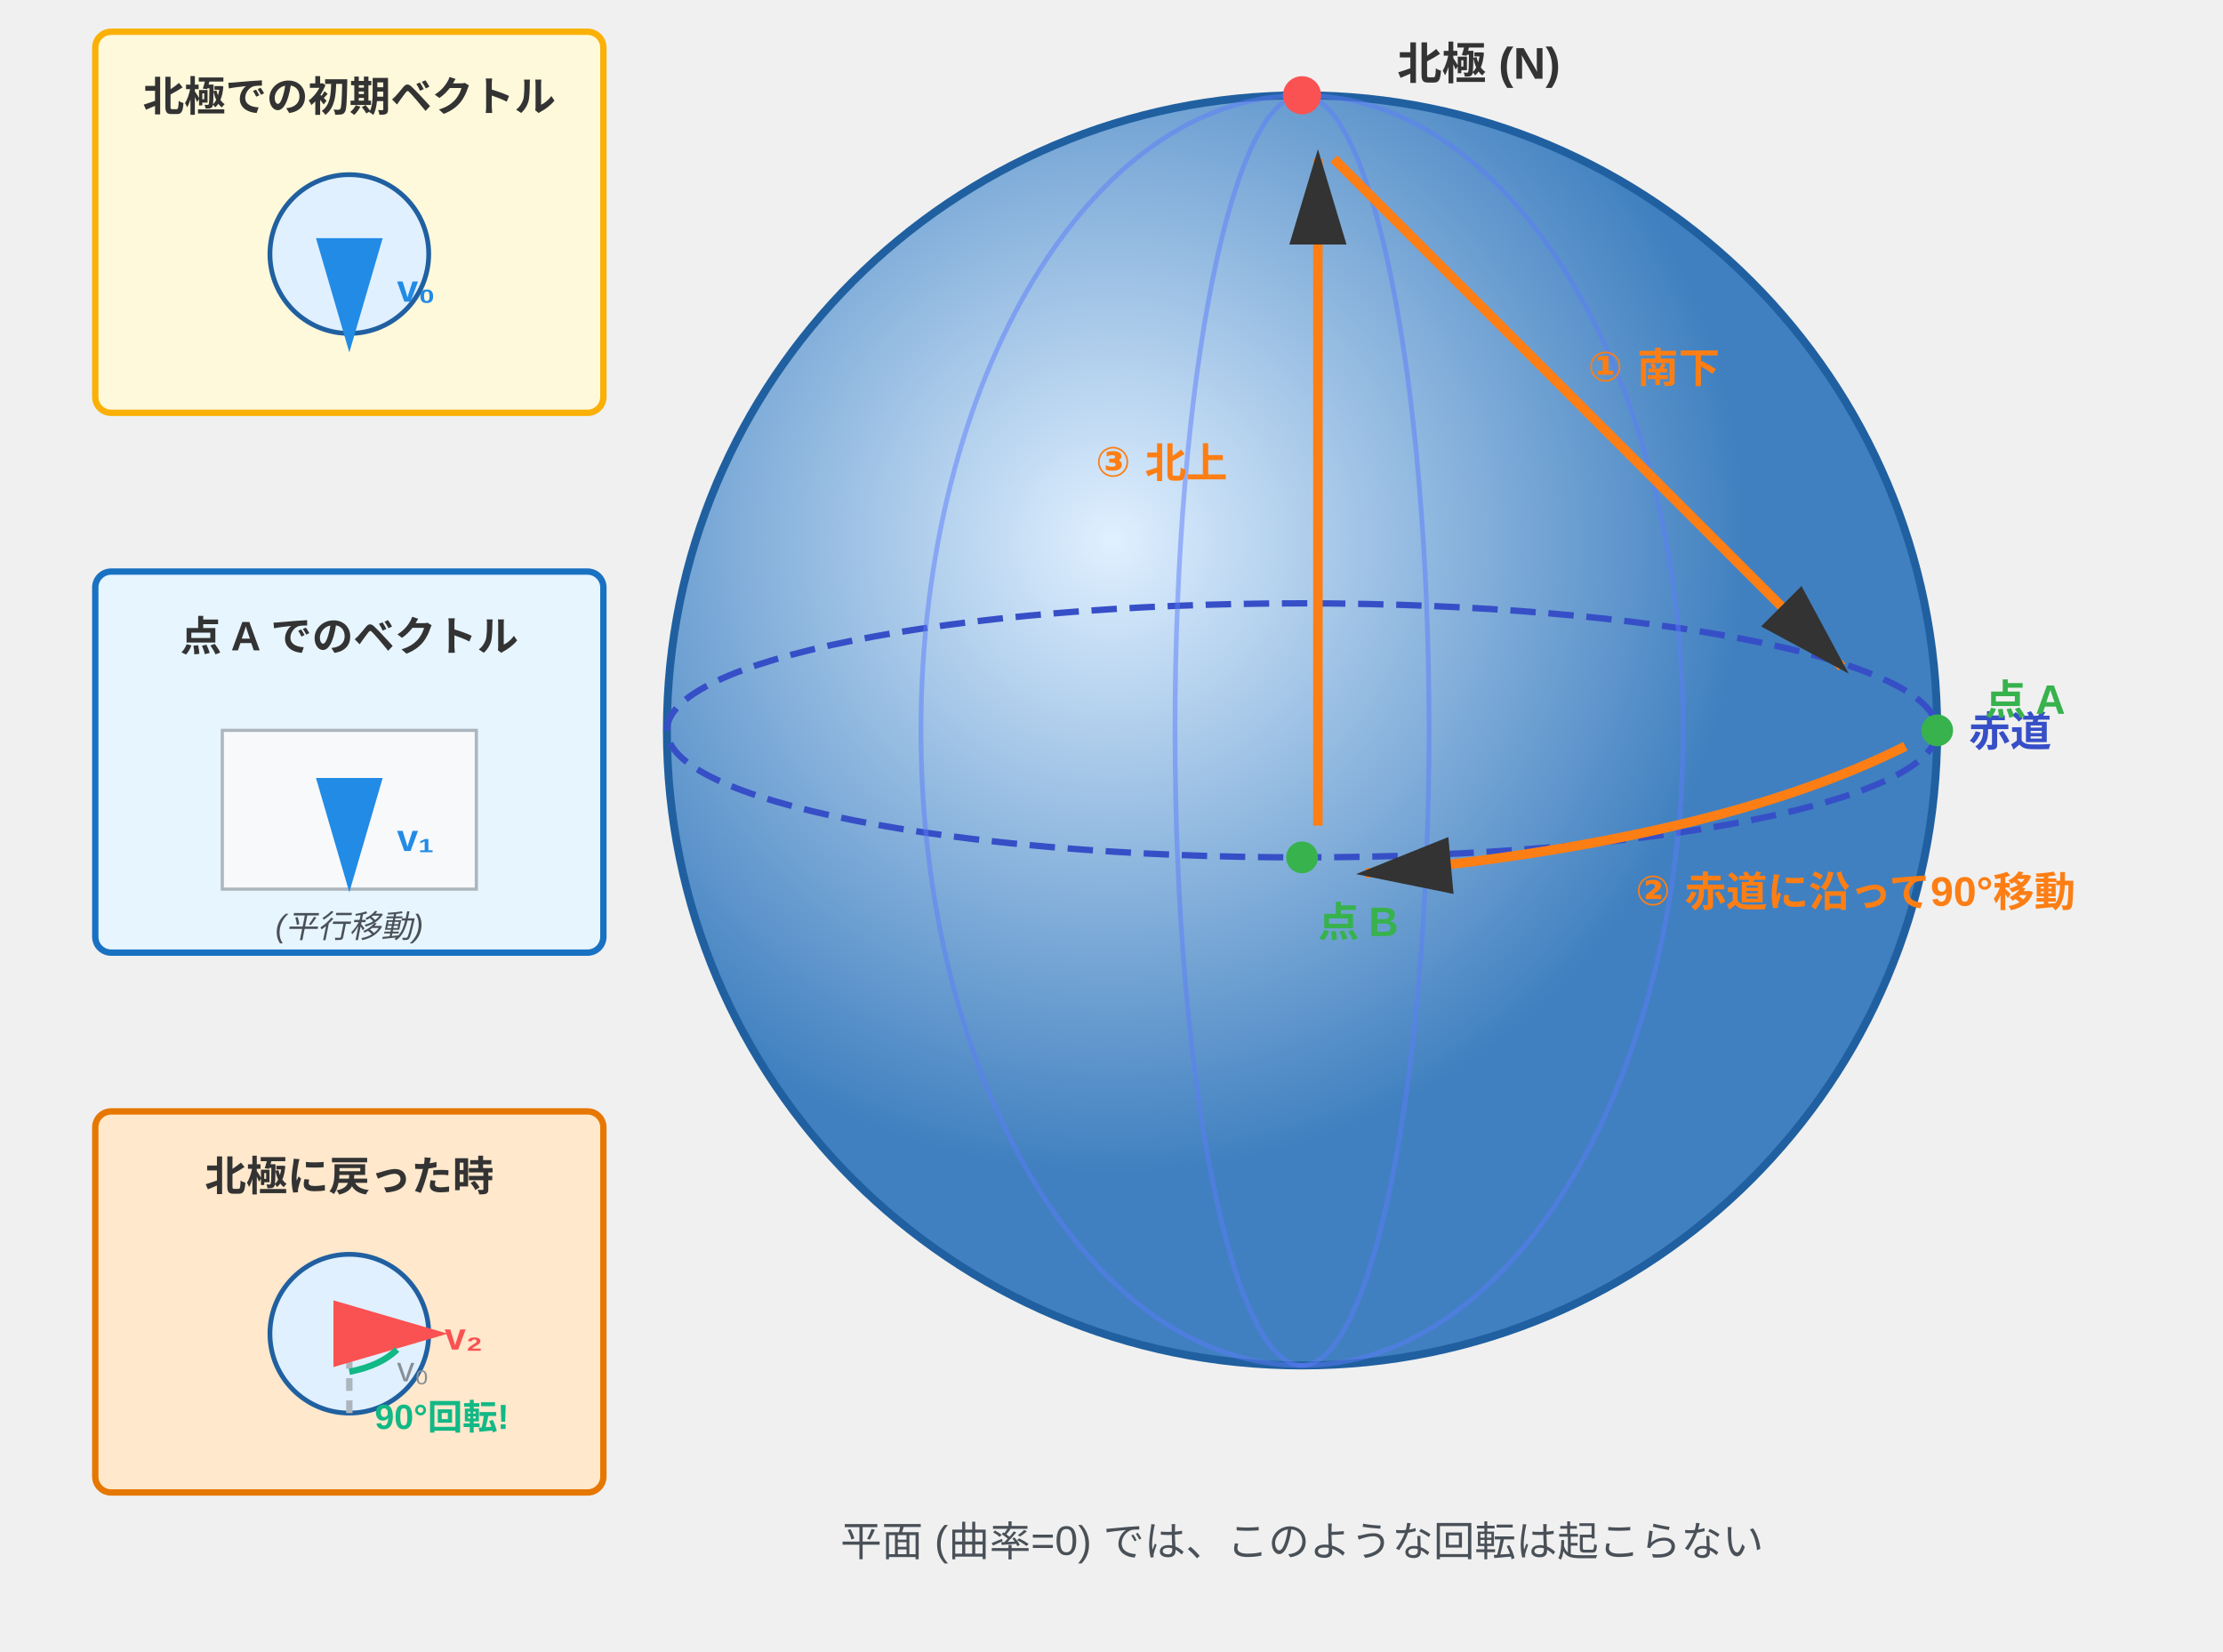
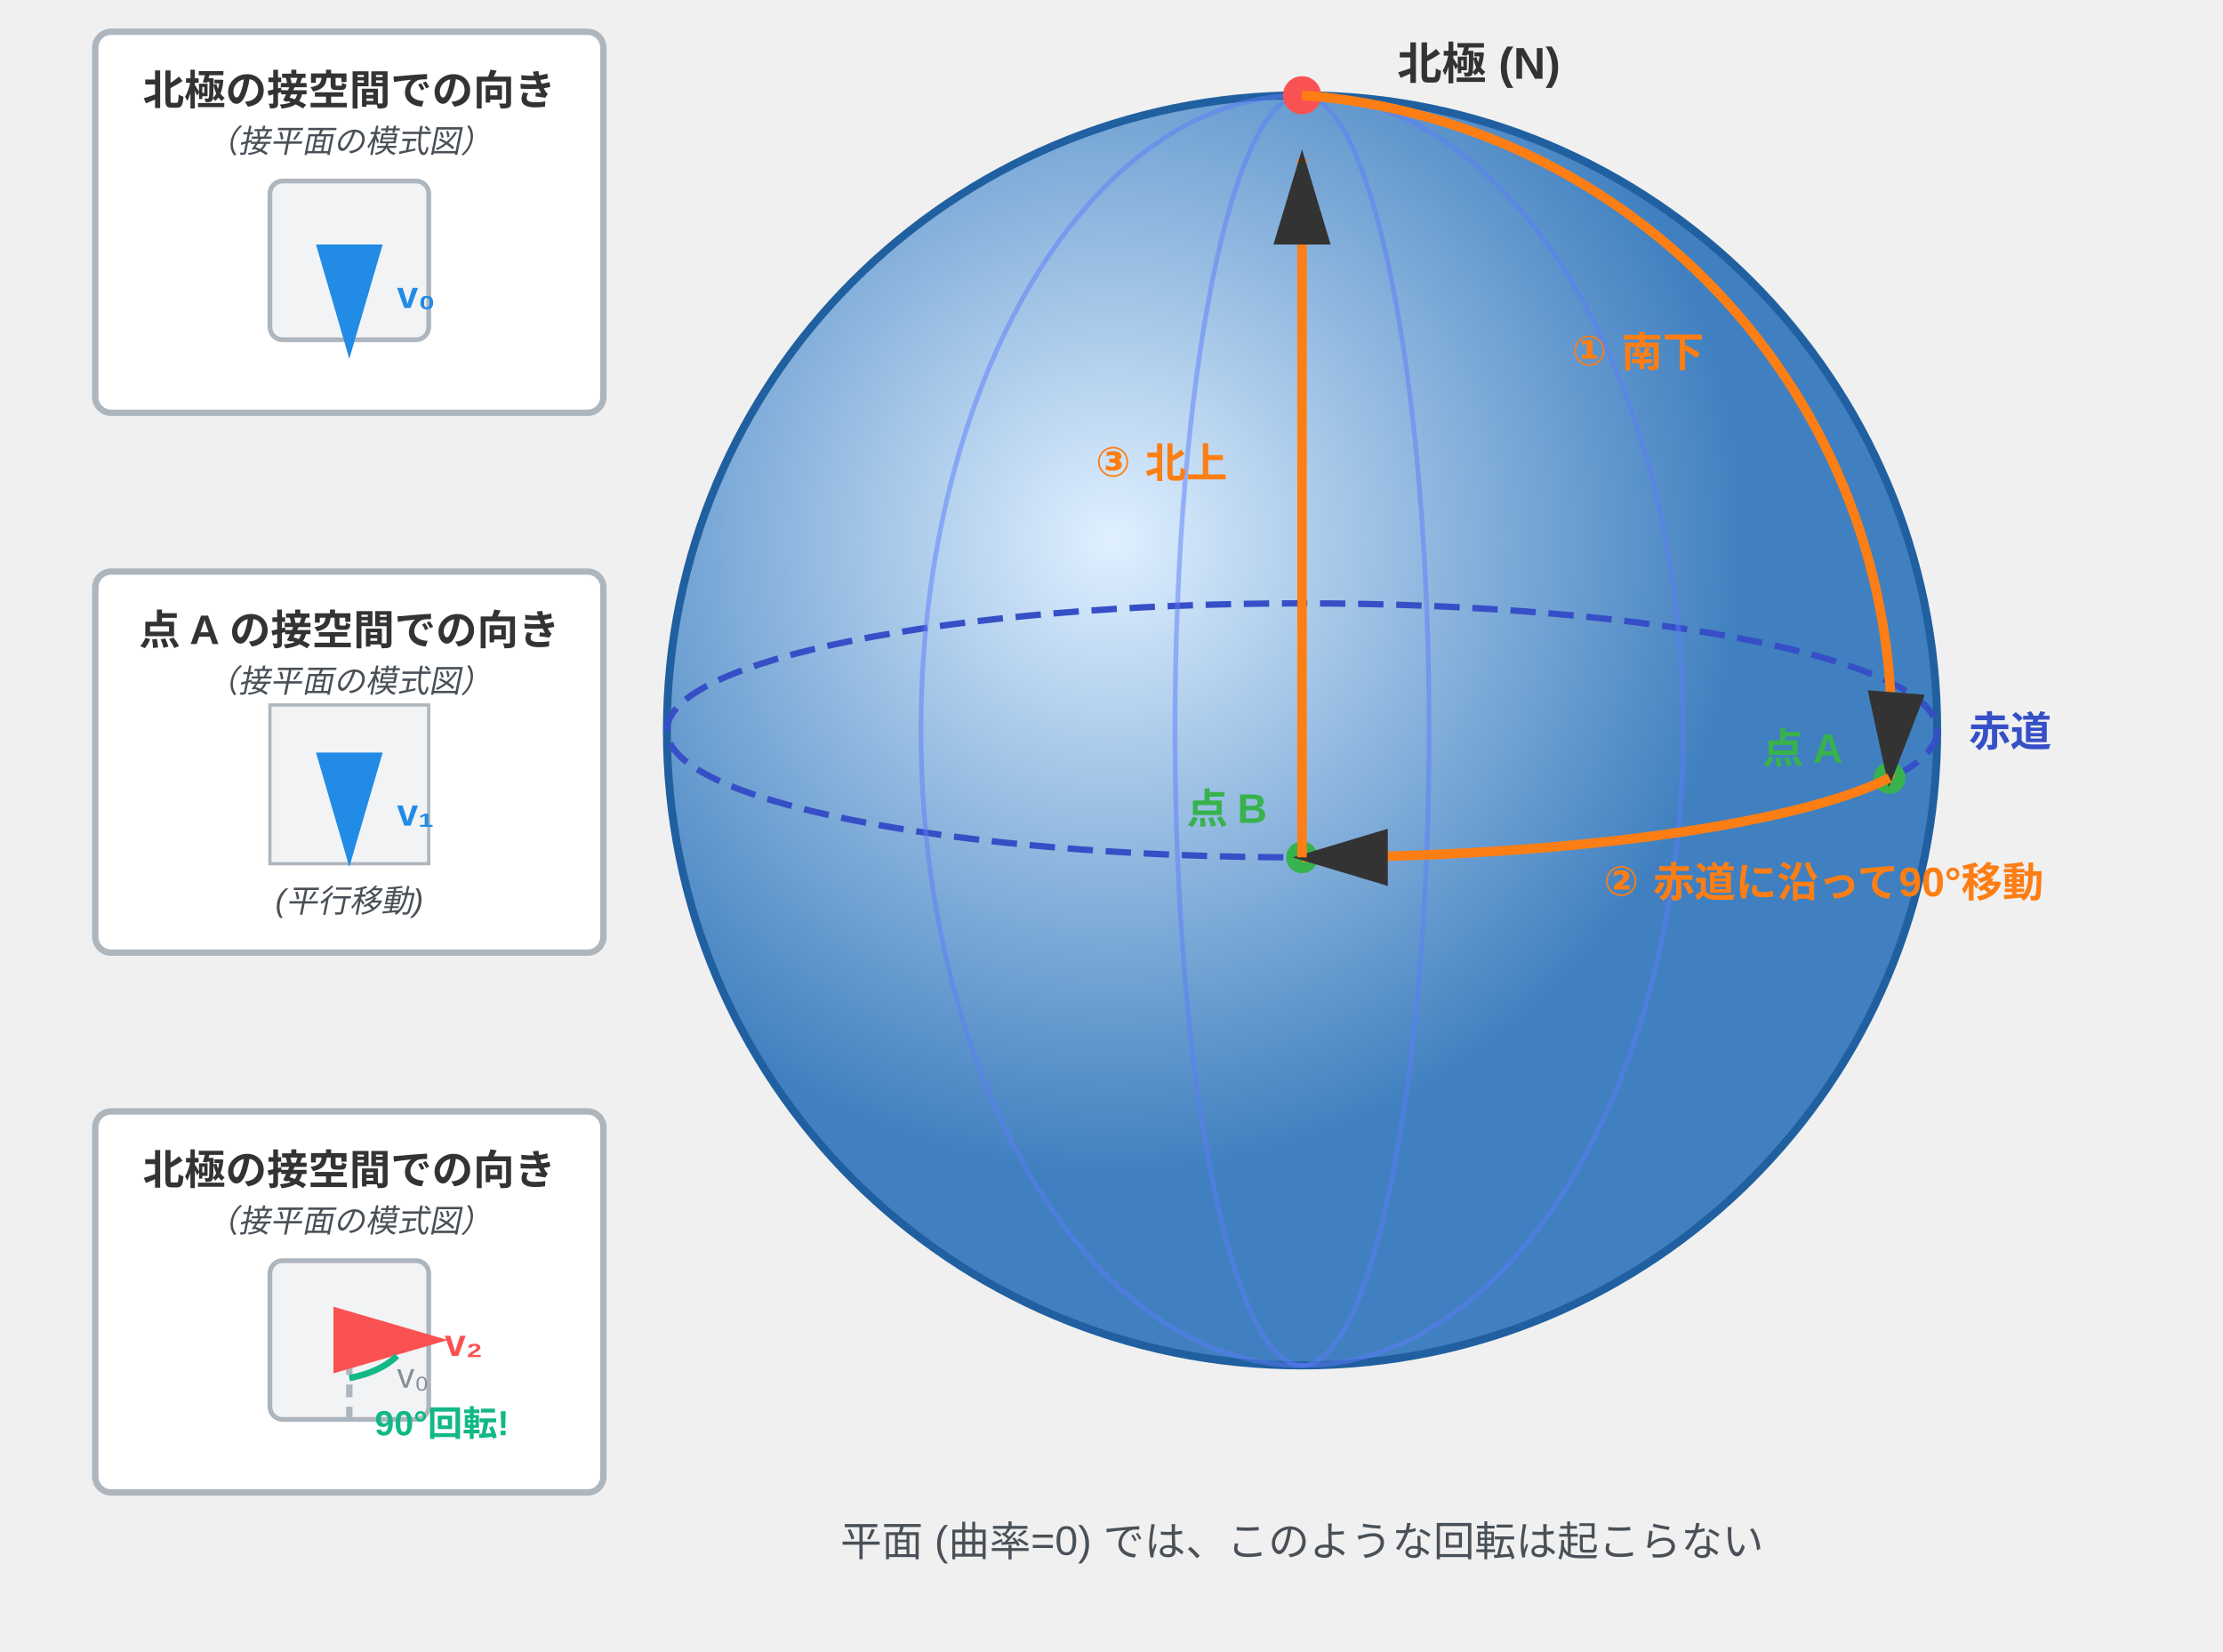
- <svg xmlns="http://www.w3.org/2000/svg" viewBox="40 90 700 520">
-   <defs>
+ <svg xmlns="http://www.w3.org/2000/svg" viewBox="40 90 700 520" version="1.1" id="svg24">
+   <defs id="defs4">
    <marker id="arrowhead4" markerWidth="10" markerHeight="10" refX="9" refY="3" orient="auto">
-       <polygon points="0 0, 10 3, 0 6" fill="#333" />
+       <polygon points="0 0, 10 3, 0 6" fill="#333" id="polygon1" />
    </marker>
    <marker id="arrowhead-red2" markerWidth="12" markerHeight="12" refX="10" refY="3.5" orient="auto">
-       <polygon points="0 0, 12 3.5, 0 7" fill="#fa5252" />
+       <polygon points="0 0, 12 3.5, 0 7" fill="#fa5252" id="polygon2" />
    </marker>
    <marker id="arrowhead-blue2" markerWidth="12" markerHeight="12" refX="10" refY="3.5" orient="auto">
-       <polygon points="0 0, 12 3.5, 0 7" fill="#228be6" />
+       <polygon points="0 0, 12 3.5, 0 7" fill="#228be6" id="polygon3" />
    </marker>
    <radialGradient id="sphereGrad3" cx="35%" cy="35%">
-       <stop offset="0%" style="stop-color:#e0f0ff;stop-opacity:1" />
-       <stop offset="100%" style="stop-color:#4080c0;stop-opacity:1" />
+       <stop offset="0%" style="stop-color:#e0f0ff;stop-opacity:1" id="stop3" />
+       <stop offset="100%" style="stop-color:#4080c0;stop-opacity:1" id="stop4" />
    </radialGradient>
  </defs>
  <g id="main-sphere">
-     <circle cx="450" cy="320" r="200" fill="url(#sphereGrad3)" stroke="#2060a0" stroke-width="2.5" />
-     <ellipse cx="450" cy="320" rx="200" ry="40" fill="none" stroke="#364fc7" stroke-width="2" stroke-dasharray="8,4" />
-     <text x="660" y="325" font-family="Arial, sans-serif" font-size="13" fill="#364fc7" font-weight="bold">赤道</text>
-     <ellipse cx="450" cy="320" rx="40" ry="200" fill="none" stroke="#5c7cfa" stroke-width="1.5" opacity="0.5" />
-     <ellipse cx="450" cy="320" rx="120" ry="200" fill="none" stroke="#5c7cfa" stroke-width="1.5" opacity="0.5" />
-     <circle cx="450" cy="120" r="6" fill="#fa5252" />
-     <text x="480" y="115" font-family="Arial, sans-serif" font-size="14" fill="#333" font-weight="bold">北極 (N)</text>
-     <circle cx="650" cy="320" r="5" fill="#37b24d" />
-     <text x="665" y="315" font-family="Arial, sans-serif" font-size="13" fill="#37b24d" font-weight="bold">点 A</text>
-     <circle cx="450" cy="360" r="5" fill="#37b24d" />
-     <text x="455" y="385" font-family="Arial, sans-serif" font-size="13" fill="#37b24d" font-weight="bold">点 B</text>
-     <path d="M 460,140 Q 520,200 620,300" fill="none" stroke="#fd7e14" stroke-width="3" marker-end="url(#arrowhead4)" />
-     <text x="540" y="210" font-family="Arial, sans-serif" font-size="13" fill="#fd7e14" font-weight="bold">① 南下</text>
-     <path d="M 640,325 Q 580,355 470,365" fill="none" stroke="#fd7e14" stroke-width="3" marker-end="url(#arrowhead4)" />
-     <text x="555" y="375" font-family="Arial, sans-serif" font-size="13" fill="#fd7e14" font-weight="bold">② 赤道に沿って90°移動</text>
-     <path d="M 455,350 Q 455,250 455,140" fill="none" stroke="#fd7e14" stroke-width="3" marker-end="url(#arrowhead4)" />
-     <text x="385" y="240" font-family="Arial, sans-serif" font-size="13" fill="#fd7e14" font-weight="bold">③ 北上</text>
+     <circle cx="450" cy="320" r="200" fill="url(#sphereGrad3)" stroke="#2060a0" stroke-width="2.5" id="circle4" />
+     <ellipse cx="450" cy="320" rx="200" ry="40" fill="none" stroke="#364fc7" stroke-width="2" stroke-dasharray="8,4" id="ellipse4" />
+     <text x="660" y="325" font-family="Arial, sans-serif" font-size="13" fill="#364fc7" font-weight="bold" id="text4">赤道</text>
+     <ellipse cx="450" cy="320" rx="40" ry="200" fill="none" stroke="#5c7cfa" stroke-width="1.5" opacity="0.5" id="ellipse5" />
+     <ellipse cx="450" cy="320" rx="120" ry="200" fill="none" stroke="#5c7cfa" stroke-width="1.5" opacity="0.5" id="ellipse6" />
+     <circle cx="450" cy="120" r="6" fill="#fa5252" id="circle6" />
+     <text x="480" y="115" font-family="Arial, sans-serif" font-size="14" fill="#333" font-weight="bold" id="text6">北極 (N)</text>
+     <circle cx="635" cy="335" r="5" fill="#37b24d" id="circle7" />
+     <text x="594.926" y="330.366" font-family="Arial, sans-serif" font-size="13px" fill="#37b24d" font-weight="bold" id="text7">点 A</text>
+     <circle cx="450" cy="360" r="5" fill="#37b24d" id="circle8" />
+     <text x="413.649" y="349.321" font-family="Arial, sans-serif" font-size="13px" fill="#37b24d" font-weight="bold" id="text8">点 B</text>
+     <path d="M 450,120 A 200,200 0 0 1 635,335" fill="none" stroke="#fd7e14" stroke-width="3" marker-end="url(#arrowhead4)" id="path8" />
+     <text x="535" y="205" font-family="Arial, sans-serif" font-size="13" fill="#fd7e14" font-weight="bold" id="text9">① 南下</text>
+     <path d="M 635,335 A 200,40 0 0 1 450,360" fill="none" stroke="#fd7e14" stroke-width="3" marker-end="url(#arrowhead4)" id="path9" />
+     <text x="545" y="372" font-family="Arial, sans-serif" font-size="13" fill="#fd7e14" font-weight="bold" id="text10">② 赤道に沿って90°移動</text>
+     <path d="M 450,360 Q 450,250 450,140" fill="none" stroke="#fd7e14" stroke-width="3" marker-end="url(#arrowhead4)" id="path10" />
+     <text x="385" y="240" font-family="Arial, sans-serif" font-size="13" fill="#fd7e14" font-weight="bold" id="text11">③ 北上</text>
  </g>
  <g id="vector-start">
-     <rect x="70" y="100" width="160" height="120" fill="#fff9db" stroke="#fab005" stroke-width="2" rx="5" />
-     <text x="150" y="125" font-family="Arial, sans-serif" font-size="13" font-weight="bold" text-anchor="middle" fill="#333">北極での初期ベクトル</text>
-     <circle cx="150" cy="170" r="25" fill="#e0f0ff" stroke="#2060a0" stroke-width="1.5" />
-     <circle cx="150" cy="170" r="2" fill="#fa5252" />
-     <line x1="150" y1="170" x2="150" y2="195" stroke="#228be6" stroke-width="3" marker-end="url(#arrowhead-blue2)" />
-     <text x="165" y="185" font-family="Arial, sans-serif" font-size="12" fill="#228be6" font-weight="bold">v₀</text>
+     <rect x="70" y="100" width="160" height="120" fill="#ffffff" stroke="#adb5bd" stroke-width="2" rx="5" id="rect11" />
+     <text x="150" y="123" font-family="Arial, sans-serif" font-size="13" font-weight="bold" text-anchor="middle" fill="#333" id="text12">北極の接空間での向き</text>
+     <text x="150" y="138" font-family="Arial, sans-serif" font-size="10" text-anchor="middle" fill="#495057" font-style="italic" id="text13">（接平面の模式図）</text>
+     <rect x="125" y="147" width="50" height="50" fill="#f1f3f5" stroke="#adb5bd" stroke-width="1.5" rx="4" id="rect13" />
+     <circle cx="150" cy="172" r="2" fill="#fa5252" id="circle13" />
+     <line x1="150" y1="172" x2="150" y2="197" stroke="#228be6" stroke-width="3" marker-end="url(#arrowhead-blue2)" id="line13" />
+     <text x="165" y="187" font-family="Arial, sans-serif" font-size="12" fill="#228be6" font-weight="bold" id="text14">v₀</text>
  </g>
  <g id="vector-A">
-     <rect x="70" y="270" width="160" height="120" fill="#e7f5ff" stroke="#1971c2" stroke-width="2" rx="5" />
-     <text x="150" y="295" font-family="Arial, sans-serif" font-size="13" font-weight="bold" text-anchor="middle" fill="#333">点 A でのベクトル</text>
-     <rect x="110" y="320" width="80" height="50" fill="#f8f9fa" stroke="#adb5bd" stroke-width="1" />
-     <circle cx="150" cy="345" r="2" fill="#37b24d" />
-     <line x1="150" y1="345" x2="150" y2="365" stroke="#228be6" stroke-width="3" marker-end="url(#arrowhead-blue2)" />
-     <text x="165" y="358" font-family="Arial, sans-serif" font-size="12" fill="#228be6" font-weight="bold">v₁</text>
-     <text x="150" y="385" font-family="Arial, sans-serif" font-size="10" text-anchor="middle" fill="#495057" font-style="italic">(平行移動)</text>
+     <rect x="70" y="270" width="160" height="120" fill="#ffffff" stroke="#adb5bd" stroke-width="2" rx="5" id="rect14" />
+     <text x="150" y="293" font-family="Arial, sans-serif" font-size="13" font-weight="bold" text-anchor="middle" fill="#333" id="text15">点 A の接空間での向き</text>
+     <text x="150" y="308" font-family="Arial, sans-serif" font-size="10" text-anchor="middle" fill="#495057" font-style="italic" id="text16">（接平面の模式図）</text>
+     <rect x="125" y="312" width="50" height="50" fill="#f1f3f5" stroke="#adb5bd" stroke-width="1" id="rect16" />
+     <circle cx="150" cy="337" r="2" fill="#37b24d" id="circle16" />
+     <line x1="150" y1="337" x2="150" y2="357" stroke="#228be6" stroke-width="3" marker-end="url(#arrowhead-blue2)" id="line16" />
+     <text x="165" y="350" font-family="Arial, sans-serif" font-size="12" fill="#228be6" font-weight="bold" id="text17">v₁</text>
+     <text x="150" y="377" font-family="Arial, sans-serif" font-size="10" text-anchor="middle" fill="#495057" font-style="italic" id="text18">(平行移動)</text>
  </g>
  <g id="vector-end">
-     <rect x="70" y="440" width="160" height="120" fill="#ffe8cc" stroke="#e67700" stroke-width="2" rx="5" />
-     <text x="150" y="465" font-family="Arial, sans-serif" font-size="13" font-weight="bold" text-anchor="middle" fill="#333">北極に戻った時</text>
-     <circle cx="150" cy="510" r="25" fill="#e0f0ff" stroke="#2060a0" stroke-width="1.5" />
-     <circle cx="150" cy="510" r="2" fill="#fa5252" />
-     <line x1="150" y1="510" x2="150" y2="535" stroke="#adb5bd" stroke-width="2" stroke-dasharray="4,3" />
-     <text x="165" y="525" font-family="Arial, sans-serif" font-size="11" fill="#868e96">v₀</text>
-     <line x1="150" y1="510" x2="175" y2="510" stroke="#fa5252" stroke-width="3" marker-end="url(#arrowhead-red2)" />
-     <text x="180" y="515" font-family="Arial, sans-serif" font-size="12" fill="#fa5252" font-weight="bold">v₂</text>
-     <path d="M 150,522 Q 160,520 165,515" fill="none" stroke="#12b886" stroke-width="2" />
-     <text x="158" y="540" font-family="Arial, sans-serif" font-size="11" fill="#12b886" font-weight="bold">90°回転!</text>
+     <rect x="70" y="440" width="160" height="120" fill="#ffffff" stroke="#adb5bd" stroke-width="2" rx="5" id="rect18" />
+     <text x="150" y="463" font-family="Arial, sans-serif" font-size="13" font-weight="bold" text-anchor="middle" fill="#333" id="text19">北極の接空間での向き</text>
+     <text x="150" y="478" font-family="Arial, sans-serif" font-size="10" text-anchor="middle" fill="#495057" font-style="italic" id="text20">（接平面の模式図）</text>
+     <rect x="125" y="487" width="50" height="50" fill="#f1f3f5" stroke="#adb5bd" stroke-width="1.5" rx="4" id="rect20" />
+     <circle cx="150" cy="512" r="2" fill="#fa5252" id="circle20" />
+     <line x1="150" y1="512" x2="150" y2="537" stroke="#adb5bd" stroke-width="2" stroke-dasharray="4,3" id="line20" />
+     <text x="165" y="527" font-family="Arial, sans-serif" font-size="11" fill="#868e96" id="text21">v₀</text>
+     <line x1="150" y1="512" x2="175" y2="512" stroke="#fa5252" stroke-width="3" marker-end="url(#arrowhead-red2)" id="line21" />
+     <text x="180" y="517" font-family="Arial, sans-serif" font-size="12" fill="#fa5252" font-weight="bold" id="text22">v₂</text>
+     <path d="M 150,524 Q 160,522 165,517" fill="none" stroke="#12b886" stroke-width="2" id="path22" />
+     <text x="158" y="542" font-family="Arial, sans-serif" font-size="11" fill="#12b886" font-weight="bold" id="text23">90°回転!</text>
  </g>
-   <text x="450" y="580" font-family="Arial, sans-serif" font-size="13" text-anchor="middle" fill="#495057">
+   <text x="450" y="580" font-family="Arial, sans-serif" font-size="13" text-anchor="middle" fill="#495057" id="text24">
    平面 (曲率=0) では、このような回転は起こらない
  </text>
</svg>
